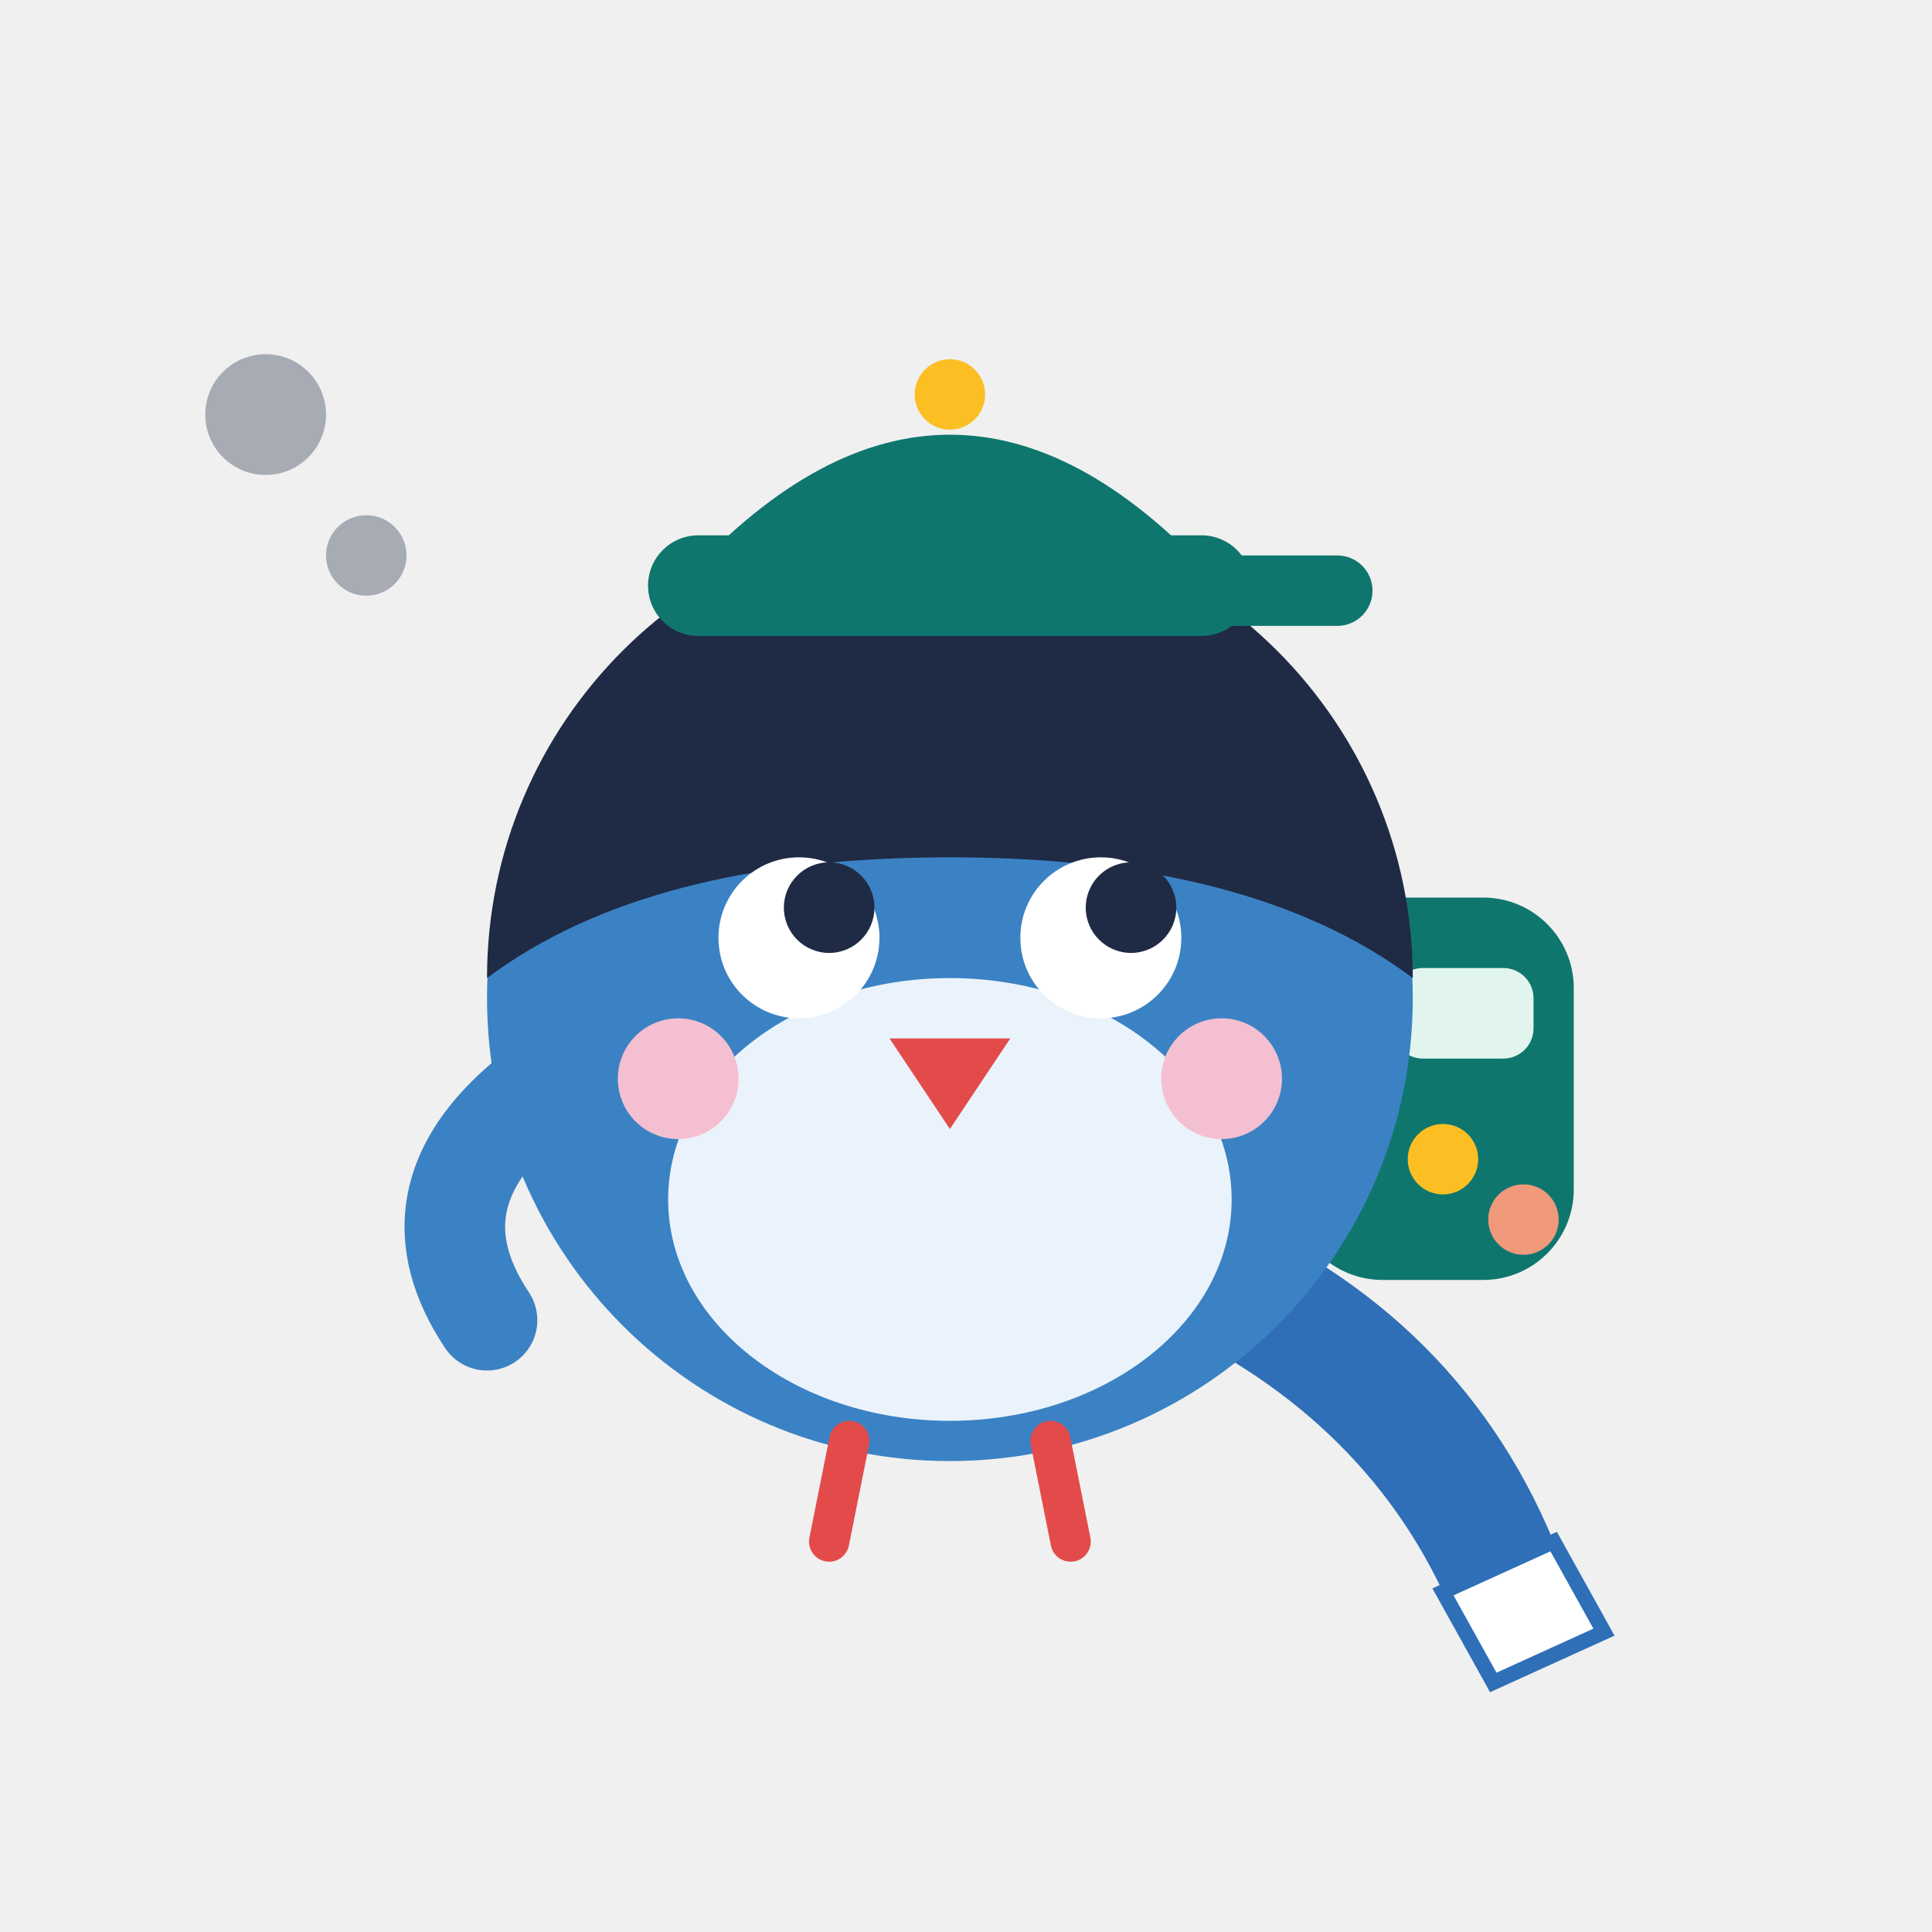
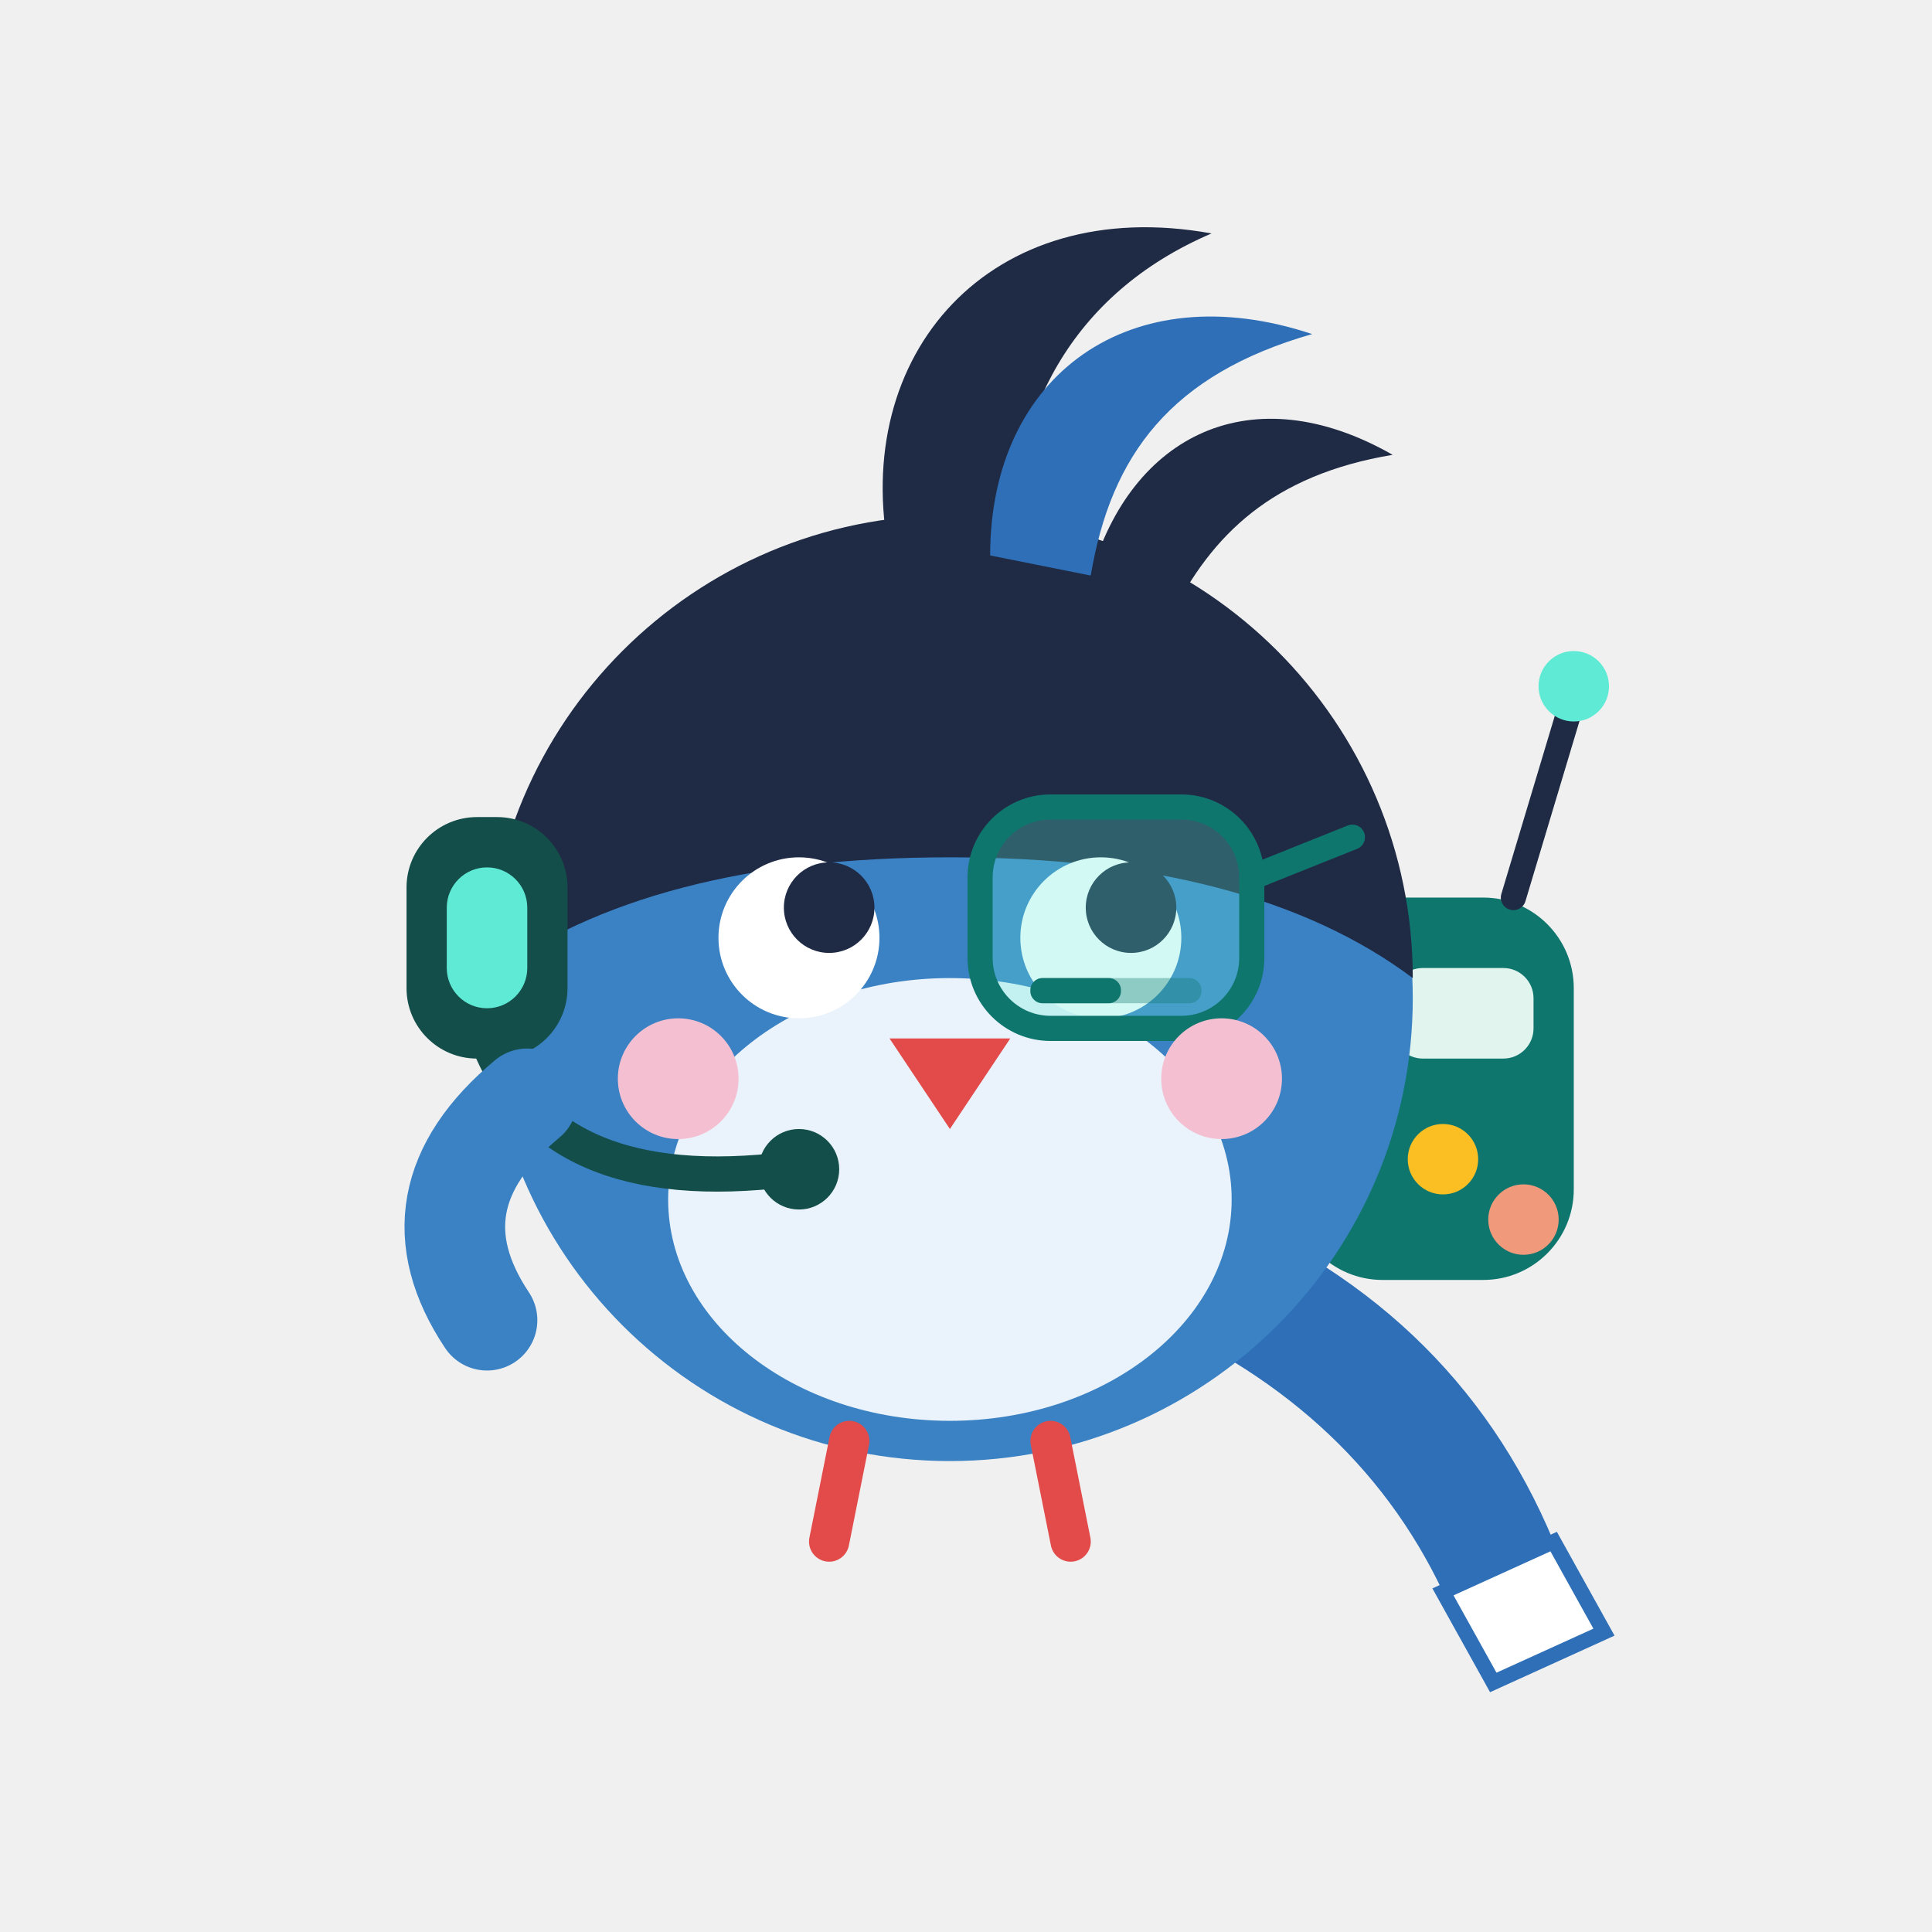
<svg xmlns="http://www.w3.org/2000/svg" viewBox="0 0 240 240" role="img" aria-label="阿幫（查詢中）">
  <g transform="translate(118 124) scale(1.25)">
    <path d="M24 20 Q50 30 60 54 L49 59 Q40 40 18 31 Z" fill="#2E6FB7" />
    <path d="M60 54 L49 59 L54 68 L65 63 Z" fill="#FFFFFF" stroke="#2E6FB7" stroke-width="1.5" />
    <rect x="34" y="-10" width="28" height="38" rx="9" fill="#0F766E" />
    <rect x="44" y="-3" width="14" height="9" rx="3" fill="#E1F5EE" />
    <circle cx="49" cy="16" r="3.5" fill="#FBBF24" />
    <circle cx="57" cy="22" r="3.5" fill="#F0997B" />
+     <path d="M56 -10 L62 -30" stroke="#1F2A44" stroke-width="2.5" stroke-linecap="round" />
+     <circle cx="62" cy="-31" r="3.5" fill="#5EEAD4" />
    <circle cx="0" cy="0" r="46" fill="#3B82C4" />
    <path d="M-46 -2 A46 46 0 0 1 46 -2 Q30 -14 0 -14 Q-30 -14 -46 -2 Z" fill="#1F2A44" />
    <ellipse cx="0" cy="20" rx="28" ry="22" fill="#EAF3FB" />
    <circle cx="-15" cy="-6" r="8" fill="#FFF" />
    <circle cx="15" cy="-6" r="8" fill="#FFF" />
    <circle cx="-12" cy="-9" r="4.5" fill="#1F2A44" />
    <circle cx="18" cy="-9" r="4.5" fill="#1F2A44" />
-     <circle cx="-58" cy="-44" r="4" fill="#1F2A44" opacity=".35" />
-     <circle cx="-68" cy="-58" r="6" fill="#1F2A44" opacity=".35" />
+     <rect x="3" y="-19" width="27" height="22" rx="7" fill="#5EEAD4" fill-opacity=".28" stroke="#0F766E" stroke-width="2.5" />
+     <path d="M30 -12 L40 -16" stroke="#0F766E" stroke-width="2.5" stroke-linecap="round" />
+     <rect x="8" y="-2" width="17" height="2.5" rx="1.2" fill="#0F766E" opacity=".35" />
+     <rect x="8" y="-2" width="9" height="2.5" rx="1.2" fill="#0F766E" />
    <path d="M-6 4 L6 4 L0 13 Z" fill="#E24B4A" />
    <circle cx="-27" cy="8" r="6" fill="#F4C0D1" />
    <circle cx="27" cy="8" r="6" fill="#F4C0D1" />
-     <path d="M-26 -42 Q0 -70 26 -42 Z" fill="#0F766E" />
-     <rect x="-30" y="-46" width="60" height="10" rx="5" fill="#0F766E" />
-     <rect x="16" y="-44" width="26" height="7" rx="3.5" fill="#0F766E" />
-     <circle cx="0" cy="-60" r="3.5" fill="#FBBF24" />
+     <path d="M-6 -44 C-10 -64 4 -80 26 -76 C12 -70 6 -58 6 -44 Z" fill="#1F2A44" />
+     <path d="M4 -44 C4 -62 18 -72 36 -66 C22 -62 16 -54 14 -42 Z" fill="#2E6FB7" />
+     <path d="M14 -42 C18 -56 30 -62 44 -54 C32 -52 26 -46 22 -38 Z" fill="#1F2A44" />
+     <rect x="-54" y="-18" width="16" height="24" rx="7" fill="#134E4A" />
+     <rect x="-50" y="-13" width="8" height="14" rx="4" fill="#5EEAD4" />
+     <path d="M-46 4 Q-40 20 -16 17" fill="none" stroke="#134E4A" stroke-width="3.5" stroke-linecap="round" />
+     <circle cx="-15" cy="17" r="4" fill="#134E4A" />
    <path d="M-42 10 Q-54 20 -46 32" fill="none" stroke="#3B82C4" stroke-width="10" stroke-linecap="round" />
    <path d="M-10 44 L-12 54 M10 44 L12 54" stroke="#E24B4A" stroke-width="4" stroke-linecap="round" />
  </g>
</svg>
